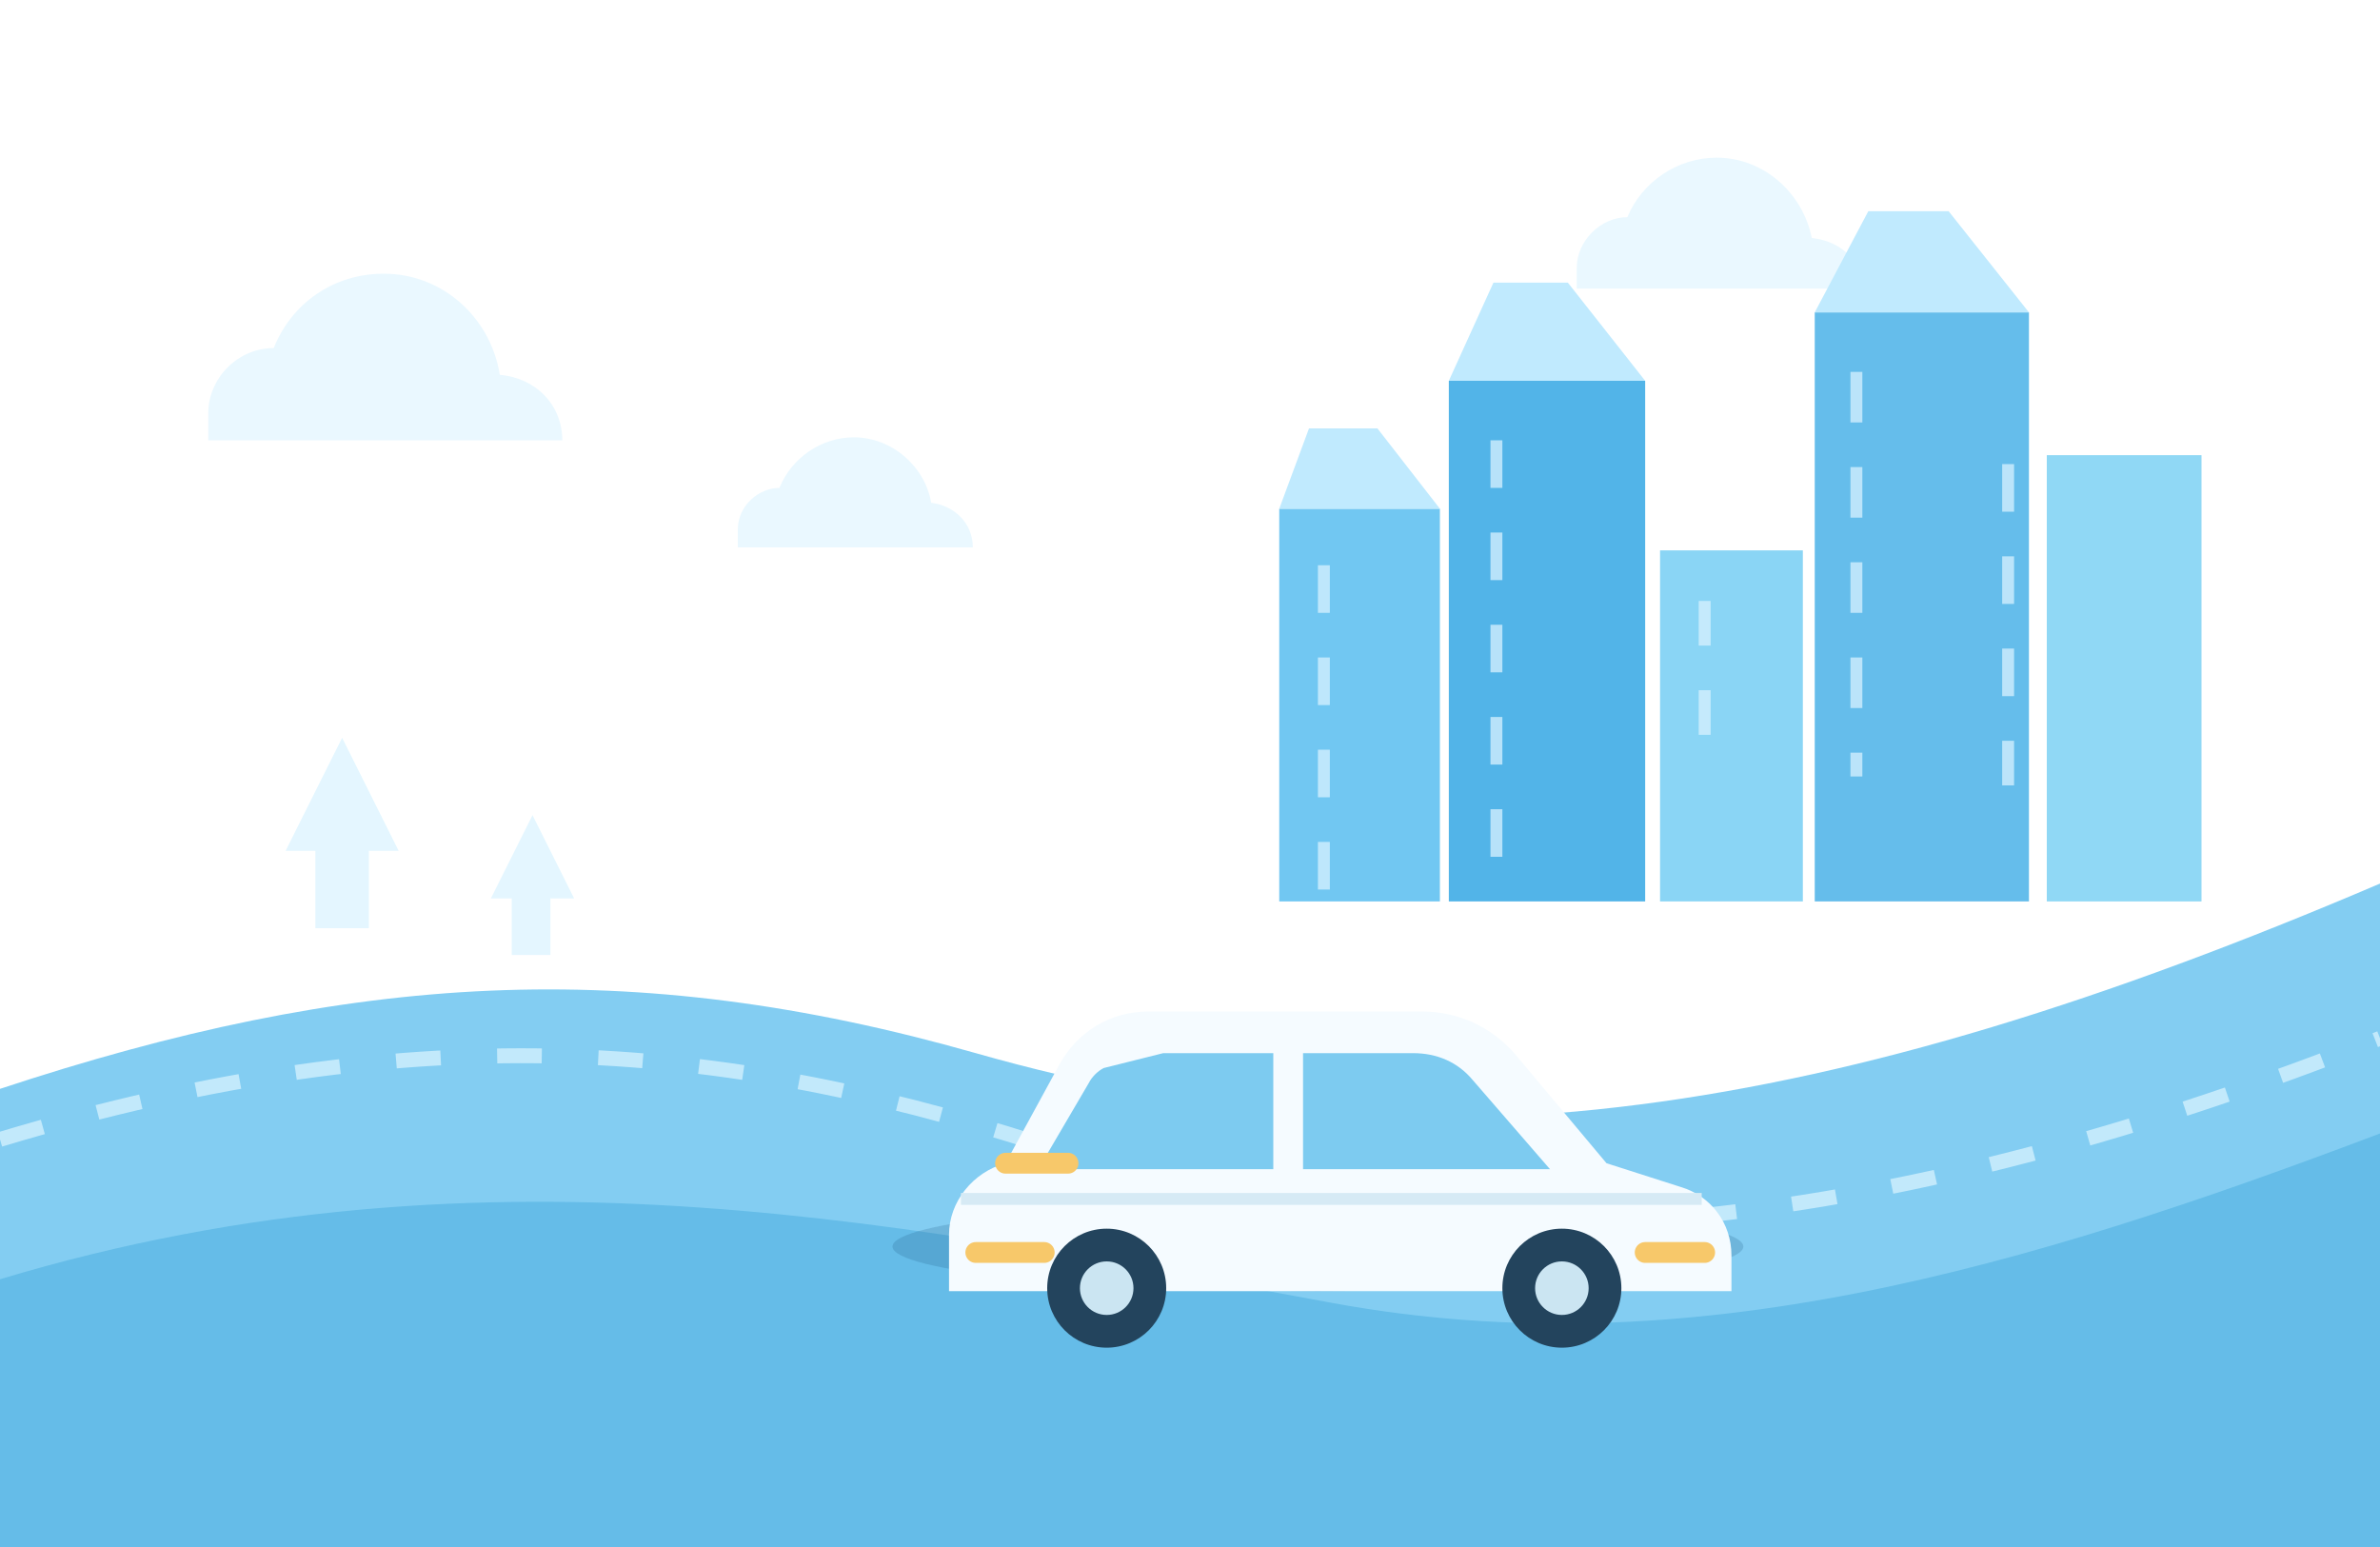
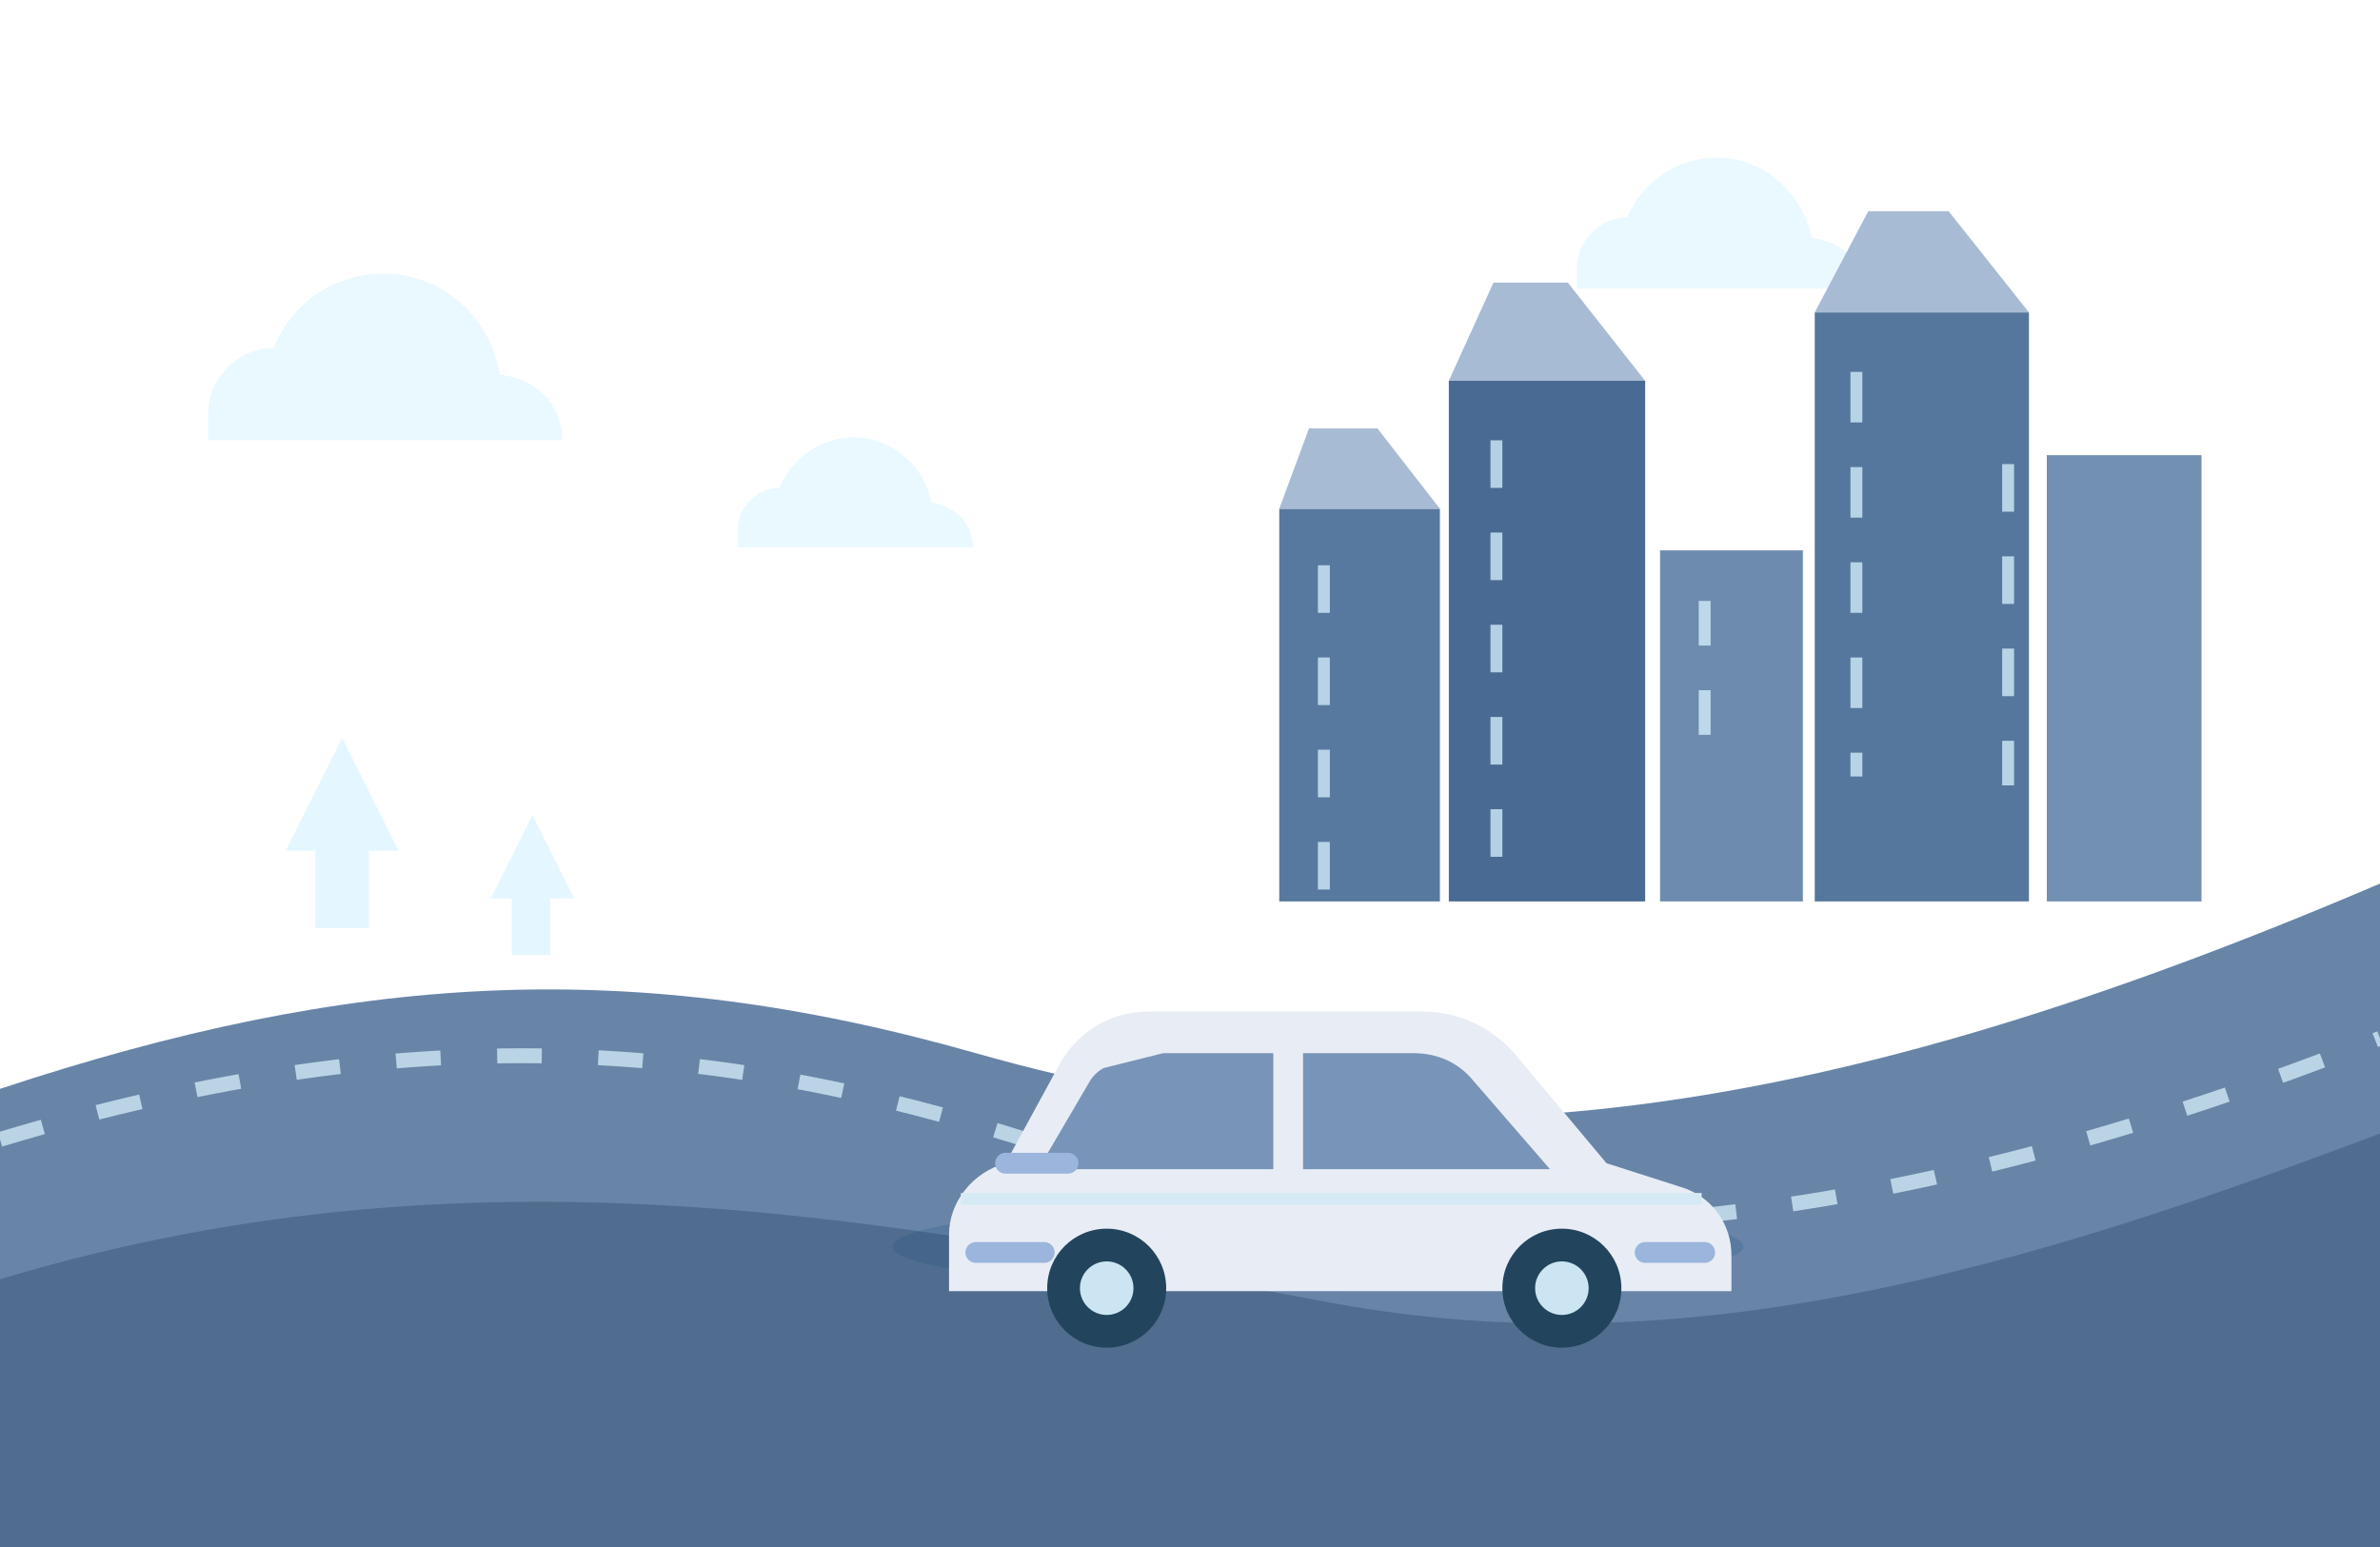
<svg xmlns="http://www.w3.org/2000/svg" viewBox="0 0 800 520" fill="none">
  <g opacity=".9">
-     <path d="M0 366c118-39 212-45 328-12 151 43 287 22 472-57v223H0V366Z" fill="#75C8F1" />
-     <path d="M0 430c166-50 311-17 448 8 120 22 233-12 352-57v139H0v-90Z" fill="#54B5E5" />
+     <path d="M0 366c118-39 212-45 328-12 151 43 287 22 472-57v223H0V366Z" fill="#58789F" />
+     <path d="M0 430c166-50 311-17 448 8 120 22 233-12 352-57v139H0v-90Z" fill="#3D5D83" />
  </g>
  <g fill="#EAF8FF">
    <path d="M70 139c0-12 10-22 22-22 6-15 20-25 37-25 20 0 36 15 39 34 12 1 21 10 21 22H70v-9Z" />
    <path d="M530 90c0-9 8-17 17-17 5-12 17-20 30-20 16 0 29 12 32 27 10 1 17 8 17 17H530v-7Z" />
    <path d="M248 178c0-8 7-14 14-14 4-10 14-17 25-17 13 0 24 10 26 22 8 1 14 7 14 15H248v-6Z" />
  </g>
  <g>
-     <path d="M430 303V171h54v132h-54Z" fill="#71C7F2" />
-     <path d="M487 303V128h66v175h-66Z" fill="#52B4E8" />
-     <path d="M558 303V185h48v118h-48Z" fill="#8AD5F5" />
-     <path d="M610 303V105h72v198h-72Z" fill="#65BDEB" />
-     <path d="M688 303V153h52v150h-52Z" fill="#90D8F5" />
-     <path d="M430 171h54l-21-27h-23l-10 27ZM487 128h66l-26-33h-25l-15 33ZM610 105h72l-27-34h-27l-18 34Z" fill="#C0EAFE" />
+     <path d="M430 303V171h54v132h-54Z" fill="#58799F" />
+     <path d="M487 303V128h66v175h-66Z" fill="#496B93" />
+     <path d="M558 303V185h48v118h-48Z" fill="#6C8BAE" />
+     <path d="M610 303V105h72v198h-72Z" fill="#55779D" />
+     <path d="M688 303V153h52v150h-52Z" fill="#7190B2" />
+     <path d="M430 171h54l-21-27h-23l-10 27ZM487 128h66l-26-33h-25l-15 33ZM610 105h72l-27-34h-27l-18 34Z" fill="#A8BBD4" />
    <g stroke="#D8F2FF" stroke-width="4" opacity=".75">
      <path d="M445 190v16m0 15v16m0 15v16m0 15v16M503 148v16m0 15v16m0 15v16m0 15v16m0 15v16M573 202v15m0 15v15m0 15m51-137v17m0 15v17m0 15v17m0 15v17m0 15v8m51-105v16m0 15v16m0 15v16m0 15v15m0 12" />
    </g>
  </g>
  <path d="M0 383c143-43 247-33 360 5 135 45 283 23 440-39" stroke="#DDF5FF" stroke-width="5" stroke-dasharray="15 19" opacity=".7" />
  <g transform="translate(305 328)">
    <ellipse cx="138" cy="91" rx="143" ry="15" fill="#164C75" fill-opacity=".18" />
-     <path d="m33 63 18-33c6-11 17-18 30-18h92c12 0 23 5 31 14l31 37 25 8c10 3 17 12 17 23v12H14V87c0-11 8-21 19-24Z" fill="#F5FBFF" />
-     <path d="m66 31 20-5h37v39H44l17-29c1-2 3-4 5-5Zm67-5h37c8 0 15 3 20 9l26 30h-83V26Z" fill="#7DCBF0" />
+     <path d="m33 63 18-33c6-11 17-18 30-18h92c12 0 23 5 31 14l31 37 25 8c10 3 17 12 17 23v12H14V87c0-11 8-21 19-24Z" fill="#E8EDF5" />
+     <path d="m66 31 20-5h37v39H44l17-29c1-2 3-4 5-5Zm67-5h37c8 0 15 3 20 9l26 30h-83V26Z" fill="#7894B8" />
    <path d="M18 75h249" stroke="#D6EAF5" stroke-width="4" />
-     <path d="M33 63h21m-31 30h23m202 0h20" stroke="#F7C86A" stroke-width="7" stroke-linecap="round" />
+     <path d="M33 63h21m-31 30h23m202 0h20" stroke="#9BB5DC" stroke-width="7" stroke-linecap="round" />
    <circle cx="67" cy="105" r="20" fill="#23445D" />
    <circle cx="67" cy="105" r="9" fill="#CBE5F2" />
    <circle cx="220" cy="105" r="20" fill="#23445D" />
    <circle cx="220" cy="105" r="9" fill="#CBE5F2" />
  </g>
  <g fill="#D9F3FF" opacity=".72">
    <path d="m96 286 19-38 19 38h-10v26h-18v-26H96Z" />
    <path d="m165 302 14-28 14 28h-8v19h-13v-19h-7Z" />
  </g>
</svg>
